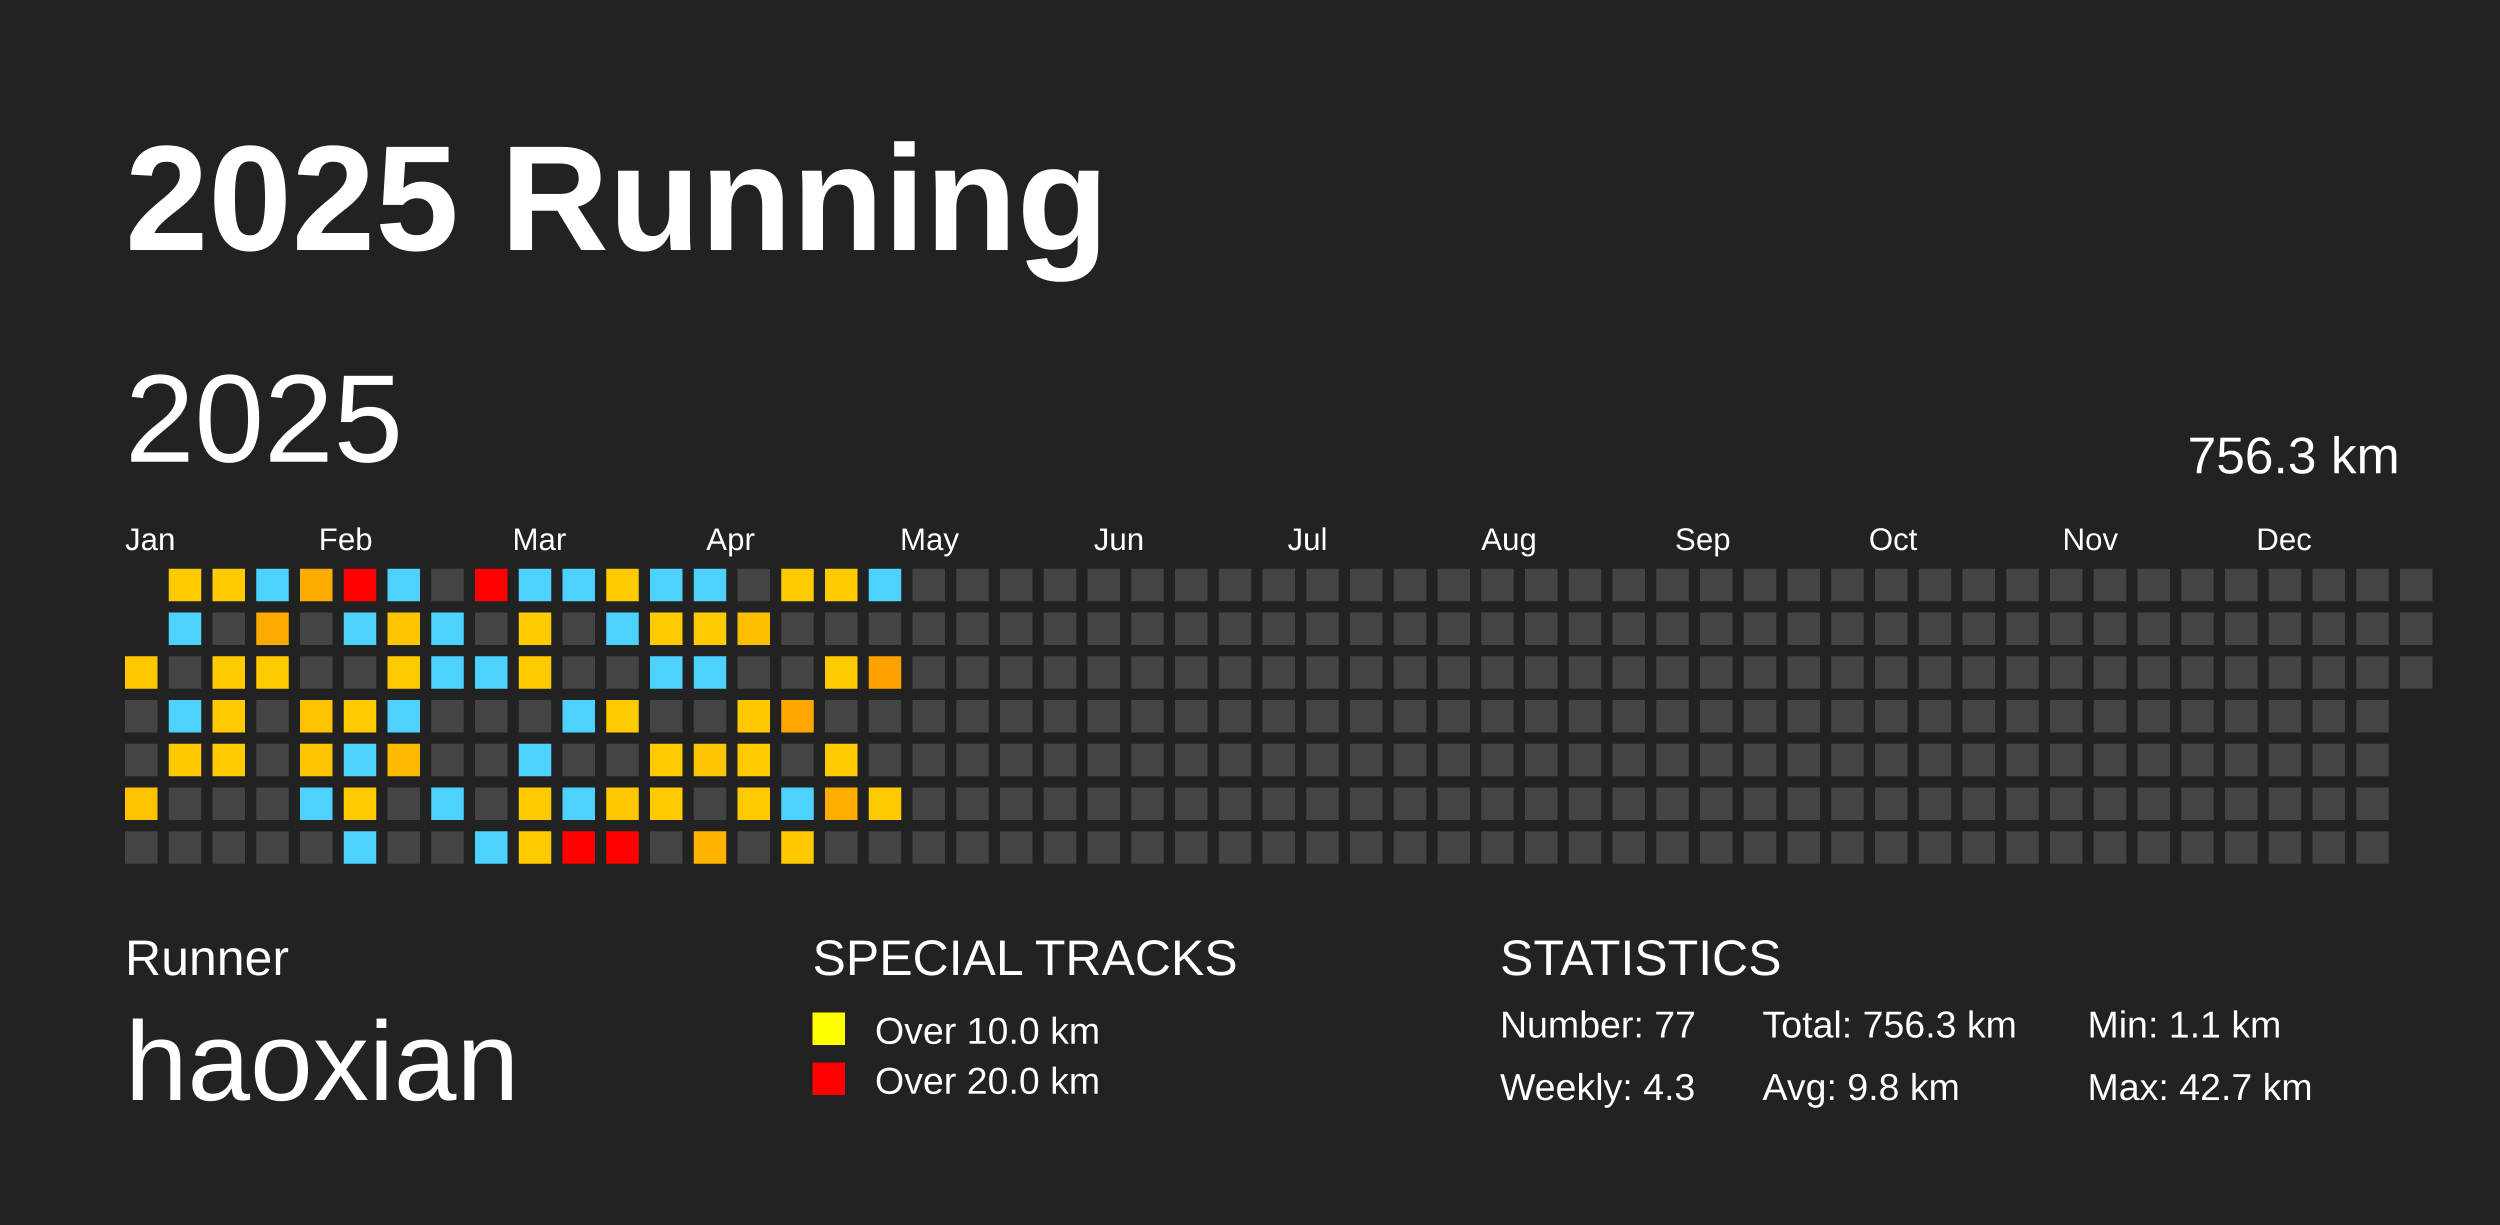
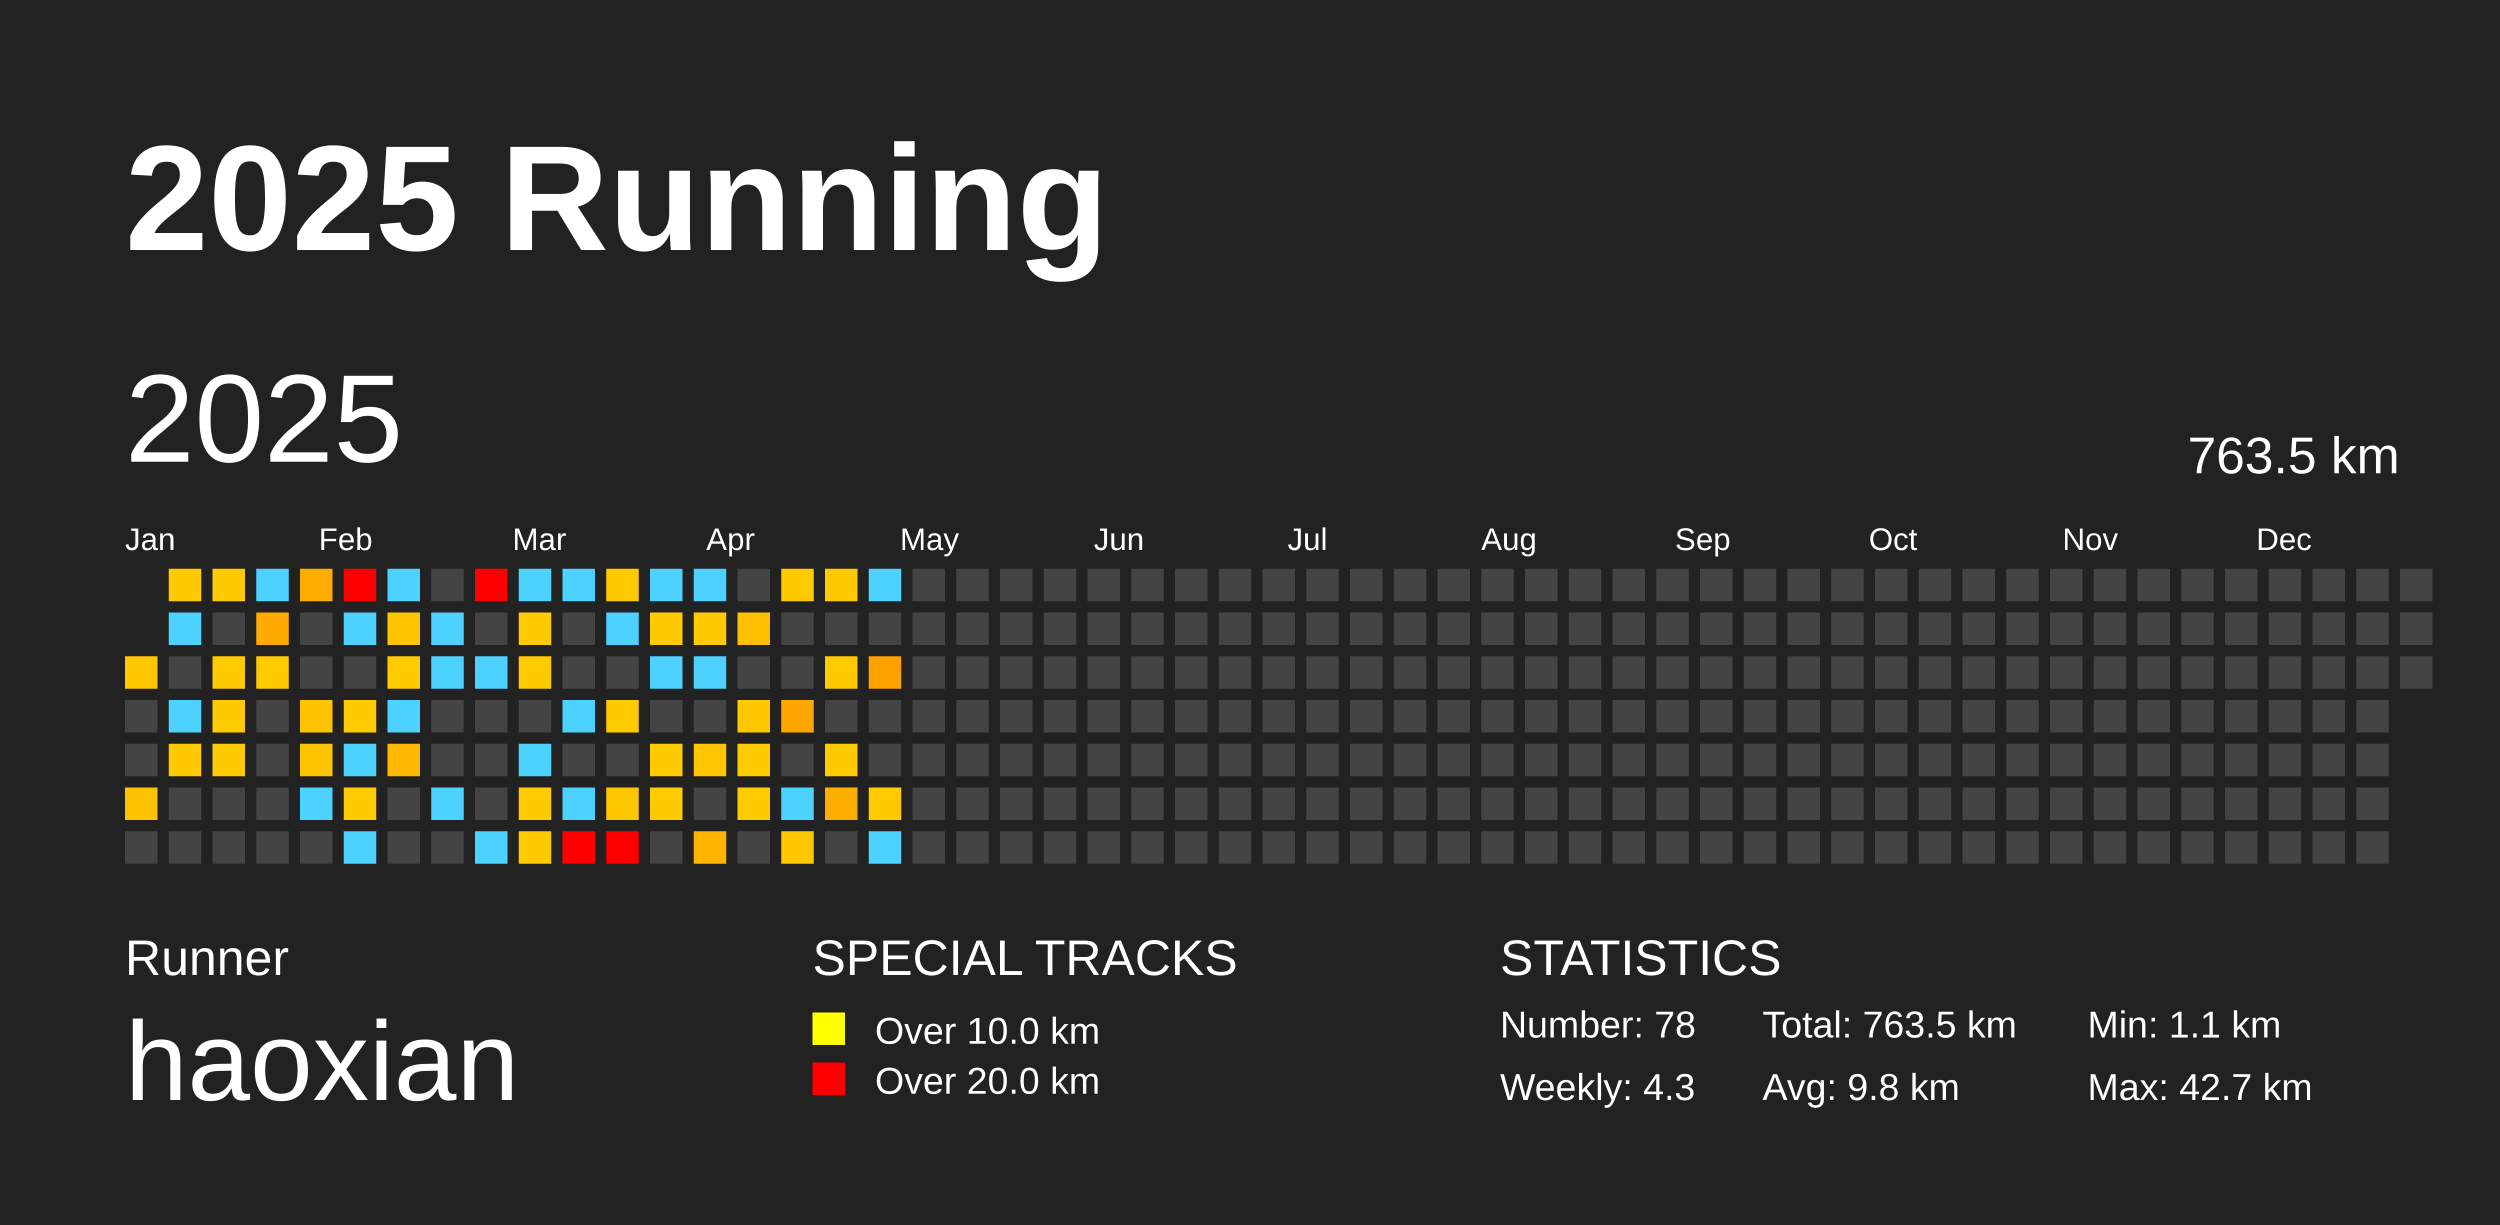
<svg xmlns="http://www.w3.org/2000/svg" baseProfile="full" height="98mm" version="1.1" viewBox="0,0,200,98" width="200mm">
  <defs />
  <rect fill="#222222" height="98" width="200" x="0" y="0" />
  <text fill="#FFFFFF" style="font-size:12px; font-family:Arial; font-weight:bold;" x="10" y="20">2025 Running</text>
  <text fill="#FFFFFF" style="font-size:4px; font-family:Arial" x="10" y="78">Runner</text>
  <text fill="#FFFFFF" style="font-size:9px; font-family:Arial" x="10" y="88">haoxian</text>
  <text fill="#FFFFFF" style="font-size:4px; font-family:Arial" x="65" y="78">SPECIAL TRACKS</text>
  <rect fill="yellow" height="2.6" width="2.6" x="65" y="81" />
  <text fill="#FFFFFF" style="font-size:3px; font-family:Arial" x="70" y="83.5">Over 10.0 km</text>
  <rect fill="red" height="2.6" width="2.6" x="65" y="85" />
  <text fill="#FFFFFF" style="font-size:3px; font-family:Arial" x="70" y="87.5">Over 20.0 km</text>
  <text fill="#FFFFFF" style="font-size:4px; font-family:Arial" x="120" y="78">STATISTICS</text>
-   <text fill="#FFFFFF" style="font-size:3px; font-family:Arial" x="120" y="83">Number: 77</text>
+   <text fill="#FFFFFF" style="font-size:3px; font-family:Arial" x="120" y="83">Number: 78</text>
  <text fill="#FFFFFF" style="font-size:3px; font-family:Arial" x="120" y="88">Weekly: 4.3</text>
-   <text fill="#FFFFFF" style="font-size:3px; font-family:Arial" x="141" y="83">Total: 756.3 km</text>
+   <text fill="#FFFFFF" style="font-size:3px; font-family:Arial" x="141" y="83">Total: 763.5 km</text>
  <text fill="#FFFFFF" style="font-size:3px; font-family:Arial" x="141" y="88">Avg: 9.8 km</text>
  <text fill="#FFFFFF" style="font-size:3px; font-family:Arial" x="167" y="83">Min: 1.1 km</text>
  <text fill="#FFFFFF" style="font-size:3px; font-family:Arial" x="167" y="88">Max: 42.7 km</text>
  <text dominant-baseline="hanging" fill="#FFFFFF" style="font-size:10.0px; font-family:Arial;" x="10" y="30">2025</text>
-   <text dominant-baseline="hanging" fill="#FFFFFF" style="font-size:4.125px; font-family:Arial;" x="175" y="35">756.3 km</text>
+   <text dominant-baseline="hanging" fill="#FFFFFF" style="font-size:4.125px; font-family:Arial;" x="175" y="35">763.5 km</text>
  <text fill="#FFFFFF" style="font-size:2.5px; font-family:Arial" x="10.0" y="44">Jan</text>
  <text fill="#FFFFFF" style="font-size:2.5px; font-family:Arial" x="25.5" y="44">Feb</text>
  <text fill="#FFFFFF" style="font-size:2.5px; font-family:Arial" x="41.0" y="44">Mar</text>
  <text fill="#FFFFFF" style="font-size:2.5px; font-family:Arial" x="56.5" y="44">Apr</text>
  <text fill="#FFFFFF" style="font-size:2.5px; font-family:Arial" x="72.0" y="44">May</text>
  <text fill="#FFFFFF" style="font-size:2.5px; font-family:Arial" x="87.5" y="44">Jun</text>
  <text fill="#FFFFFF" style="font-size:2.5px; font-family:Arial" x="103.0" y="44">Jul</text>
  <text fill="#FFFFFF" style="font-size:2.5px; font-family:Arial" x="118.5" y="44">Aug</text>
  <text fill="#FFFFFF" style="font-size:2.5px; font-family:Arial" x="134.0" y="44">Sep</text>
  <text fill="#FFFFFF" style="font-size:2.5px; font-family:Arial" x="149.5" y="44">Oct</text>
  <text fill="#FFFFFF" style="font-size:2.5px; font-family:Arial" x="165.0" y="44">Nov</text>
  <text fill="#FFFFFF" style="font-size:2.5px; font-family:Arial" x="180.5" y="44">Dec</text>
  <rect fill="#ffc700" height="2.6" width="2.6" x="10.0" y="52.5" />
  <rect fill="#444444" height="2.6" width="2.6" x="10.0" y="56.0" />
  <rect fill="#444444" height="2.6" width="2.6" x="10.0" y="59.5" />
  <rect fill="#ffc200" height="2.6" width="2.6" x="10.0" y="63.0" />
  <rect fill="#444444" height="2.6" width="2.6" x="10.0" y="66.5" />
  <rect fill="#ffcb00" height="2.6" width="2.6" x="13.5" y="45.5" />
  <rect fill="#4dd2ff" height="2.6" width="2.6" x="13.5" y="49.0" />
  <rect fill="#444444" height="2.6" width="2.6" x="13.5" y="52.5" />
  <rect fill="#4dd2ff" height="2.6" width="2.6" x="13.5" y="56.0" />
  <rect fill="#ffc900" height="2.6" width="2.6" x="13.5" y="59.5" />
  <rect fill="#444444" height="2.6" width="2.6" x="13.5" y="63.0" />
  <rect fill="#444444" height="2.6" width="2.6" x="13.5" y="66.5" />
  <rect fill="#ffca00" height="2.6" width="2.6" x="17.0" y="45.5" />
  <rect fill="#444444" height="2.6" width="2.6" x="17.0" y="49.0" />
  <rect fill="#ffca00" height="2.6" width="2.6" x="17.0" y="52.5" />
  <rect fill="#ffca00" height="2.6" width="2.6" x="17.0" y="56.0" />
  <rect fill="#ffca00" height="2.6" width="2.6" x="17.0" y="59.5" />
  <rect fill="#444444" height="2.6" width="2.6" x="17.0" y="63.0" />
  <rect fill="#444444" height="2.6" width="2.6" x="17.0" y="66.5" />
  <rect fill="#4dd2ff" height="2.6" width="2.6" x="20.5" y="45.5" />
  <rect fill="#ffaa00" height="2.6" width="2.6" x="20.5" y="49.0" />
  <rect fill="#ffca00" height="2.6" width="2.6" x="20.5" y="52.5" />
  <rect fill="#444444" height="2.6" width="2.6" x="20.5" y="56.0" />
  <rect fill="#444444" height="2.6" width="2.6" x="20.5" y="59.5" />
  <rect fill="#444444" height="2.6" width="2.6" x="20.5" y="63.0" />
  <rect fill="#444444" height="2.6" width="2.6" x="20.5" y="66.5" />
  <rect fill="#ffac00" height="2.6" width="2.6" x="24.0" y="45.5" />
  <rect fill="#444444" height="2.6" width="2.6" x="24.0" y="49.0" />
  <rect fill="#444444" height="2.6" width="2.6" x="24.0" y="52.5" />
  <rect fill="#ffc200" height="2.6" width="2.6" x="24.0" y="56.0" />
  <rect fill="#ffc400" height="2.6" width="2.6" x="24.0" y="59.5" />
  <rect fill="#4dd2ff" height="2.6" width="2.6" x="24.0" y="63.0" />
  <rect fill="#444444" height="2.6" width="2.6" x="24.0" y="66.5" />
  <rect fill="red" height="2.6" width="2.6" x="27.5" y="45.5" />
  <rect fill="#4dd2ff" height="2.6" width="2.6" x="27.5" y="49.0" />
  <rect fill="#444444" height="2.6" width="2.6" x="27.5" y="52.5" />
  <rect fill="#ffca00" height="2.6" width="2.6" x="27.5" y="56.0" />
  <rect fill="#4dd2ff" height="2.6" width="2.6" x="27.5" y="59.5" />
  <rect fill="#ffca00" height="2.6" width="2.6" x="27.5" y="63.0" />
  <rect fill="#4dd2ff" height="2.6" width="2.6" x="27.5" y="66.5" />
  <rect fill="#4dd2ff" height="2.6" width="2.6" x="31.0" y="45.5" />
  <rect fill="#ffc400" height="2.6" width="2.6" x="31.0" y="49.0" />
  <rect fill="#ffca00" height="2.6" width="2.6" x="31.0" y="52.5" />
  <rect fill="#4dd2ff" height="2.6" width="2.6" x="31.0" y="56.0" />
  <rect fill="#ffb900" height="2.6" width="2.6" x="31.0" y="59.5" />
  <rect fill="#444444" height="2.6" width="2.6" x="31.0" y="63.0" />
  <rect fill="#444444" height="2.6" width="2.6" x="31.0" y="66.5" />
  <rect fill="#444444" height="2.6" width="2.6" x="34.5" y="45.5" />
  <rect fill="#4dd2ff" height="2.6" width="2.6" x="34.5" y="49.0" />
  <rect fill="#4dd2ff" height="2.6" width="2.6" x="34.5" y="52.5" />
  <rect fill="#444444" height="2.6" width="2.6" x="34.5" y="56.0" />
  <rect fill="#444444" height="2.6" width="2.6" x="34.5" y="59.5" />
  <rect fill="#4dd2ff" height="2.6" width="2.6" x="34.5" y="63.0" />
  <rect fill="#444444" height="2.6" width="2.6" x="34.5" y="66.5" />
  <rect fill="red" height="2.6" width="2.6" x="38.0" y="45.5" />
  <rect fill="#444444" height="2.6" width="2.6" x="38.0" y="49.0" />
  <rect fill="#4dd2ff" height="2.6" width="2.6" x="38.0" y="52.5" />
  <rect fill="#444444" height="2.6" width="2.6" x="38.0" y="56.0" />
  <rect fill="#444444" height="2.6" width="2.6" x="38.0" y="59.5" />
  <rect fill="#444444" height="2.6" width="2.6" x="38.0" y="63.0" />
  <rect fill="#4dd2ff" height="2.6" width="2.6" x="38.0" y="66.5" />
  <rect fill="#4dd2ff" height="2.6" width="2.6" x="41.5" y="45.5" />
  <rect fill="#ffca00" height="2.6" width="2.6" x="41.5" y="49.0" />
  <rect fill="#ffca00" height="2.6" width="2.6" x="41.5" y="52.5" />
  <rect fill="#444444" height="2.6" width="2.6" x="41.5" y="56.0" />
  <rect fill="#4dd2ff" height="2.6" width="2.6" x="41.5" y="59.5" />
  <rect fill="#ffca00" height="2.6" width="2.6" x="41.5" y="63.0" />
  <rect fill="#ffcb00" height="2.6" width="2.6" x="41.5" y="66.5" />
  <rect fill="#4dd2ff" height="2.6" width="2.6" x="45.0" y="45.5" />
  <rect fill="#444444" height="2.6" width="2.6" x="45.0" y="49.0" />
  <rect fill="#444444" height="2.6" width="2.6" x="45.0" y="52.5" />
  <rect fill="#4dd2ff" height="2.6" width="2.6" x="45.0" y="56.0" />
  <rect fill="#444444" height="2.6" width="2.6" x="45.0" y="59.5" />
  <rect fill="#4dd2ff" height="2.6" width="2.6" x="45.0" y="63.0" />
  <rect fill="red" height="2.6" width="2.6" x="45.0" y="66.5" />
  <rect fill="#ffca00" height="2.6" width="2.6" x="48.5" y="45.5" />
  <rect fill="#4dd2ff" height="2.6" width="2.6" x="48.5" y="49.0" />
  <rect fill="#444444" height="2.6" width="2.6" x="48.5" y="52.5" />
  <rect fill="#ffca00" height="2.6" width="2.6" x="48.5" y="56.0" />
  <rect fill="#444444" height="2.6" width="2.6" x="48.5" y="59.5" />
  <rect fill="#ffc700" height="2.6" width="2.6" x="48.5" y="63.0" />
  <rect fill="red" height="2.6" width="2.6" x="48.5" y="66.5" />
  <rect fill="#4dd2ff" height="2.6" width="2.6" x="52.0" y="45.5" />
  <rect fill="#ffca00" height="2.6" width="2.6" x="52.0" y="49.0" />
  <rect fill="#4dd2ff" height="2.6" width="2.6" x="52.0" y="52.5" />
  <rect fill="#444444" height="2.6" width="2.6" x="52.0" y="56.0" />
  <rect fill="#ffca00" height="2.6" width="2.6" x="52.0" y="59.5" />
  <rect fill="#ffca00" height="2.6" width="2.6" x="52.0" y="63.0" />
  <rect fill="#444444" height="2.6" width="2.6" x="52.0" y="66.5" />
  <rect fill="#4dd2ff" height="2.6" width="2.6" x="55.5" y="45.5" />
  <rect fill="#ffca00" height="2.6" width="2.6" x="55.5" y="49.0" />
  <rect fill="#4dd2ff" height="2.6" width="2.6" x="55.5" y="52.5" />
  <rect fill="#444444" height="2.6" width="2.6" x="55.5" y="56.0" />
  <rect fill="#ffc500" height="2.6" width="2.6" x="55.5" y="59.5" />
  <rect fill="#444444" height="2.6" width="2.6" x="55.5" y="63.0" />
  <rect fill="#ffb400" height="2.6" width="2.6" x="55.5" y="66.5" />
  <rect fill="#444444" height="2.6" width="2.6" x="59.0" y="45.5" />
  <rect fill="#ffbf00" height="2.6" width="2.6" x="59.0" y="49.0" />
  <rect fill="#444444" height="2.6" width="2.6" x="59.0" y="52.5" />
  <rect fill="#ffc800" height="2.6" width="2.6" x="59.0" y="56.0" />
  <rect fill="#ffcb00" height="2.6" width="2.6" x="59.0" y="59.5" />
  <rect fill="#ffcb00" height="2.6" width="2.6" x="59.0" y="63.0" />
  <rect fill="#444444" height="2.6" width="2.6" x="59.0" y="66.5" />
  <rect fill="#ffca00" height="2.6" width="2.6" x="62.5" y="45.5" />
  <rect fill="#444444" height="2.6" width="2.6" x="62.5" y="49.0" />
  <rect fill="#444444" height="2.6" width="2.6" x="62.5" y="52.5" />
  <rect fill="#ffa700" height="2.6" width="2.6" x="62.5" y="56.0" />
  <rect fill="#444444" height="2.6" width="2.6" x="62.5" y="59.5" />
  <rect fill="#4dd2ff" height="2.6" width="2.6" x="62.5" y="63.0" />
  <rect fill="#ffc800" height="2.6" width="2.6" x="62.5" y="66.5" />
  <rect fill="#ffca00" height="2.6" width="2.6" x="66.0" y="45.5" />
  <rect fill="#444444" height="2.6" width="2.6" x="66.0" y="49.0" />
  <rect fill="#ffca00" height="2.6" width="2.6" x="66.0" y="52.5" />
  <rect fill="#444444" height="2.6" width="2.6" x="66.0" y="56.0" />
  <rect fill="#ffca00" height="2.6" width="2.6" x="66.0" y="59.5" />
  <rect fill="#ffae00" height="2.6" width="2.6" x="66.0" y="63.0" />
  <rect fill="#444444" height="2.6" width="2.6" x="66.0" y="66.5" />
  <rect fill="#4dd2ff" height="2.6" width="2.6" x="69.5" y="45.5" />
  <rect fill="#444444" height="2.6" width="2.6" x="69.5" y="49.0" />
  <rect fill="#ffa200" height="2.6" width="2.6" x="69.5" y="52.5" />
  <rect fill="#444444" height="2.6" width="2.6" x="69.5" y="56.0" />
  <rect fill="#444444" height="2.6" width="2.6" x="69.5" y="59.5" />
  <rect fill="#ffca00" height="2.6" width="2.6" x="69.5" y="63.0" />
-   <rect fill="#444444" height="2.6" width="2.6" x="69.5" y="66.5" />
+   <rect fill="#4dd2ff" height="2.6" width="2.6" x="69.5" y="66.5" />
  <rect fill="#444444" height="2.6" width="2.6" x="73.0" y="45.5" />
  <rect fill="#444444" height="2.6" width="2.6" x="73.0" y="49.0" />
  <rect fill="#444444" height="2.6" width="2.6" x="73.0" y="52.5" />
  <rect fill="#444444" height="2.6" width="2.6" x="73.0" y="56.0" />
  <rect fill="#444444" height="2.6" width="2.6" x="73.0" y="59.5" />
  <rect fill="#444444" height="2.6" width="2.6" x="73.0" y="63.0" />
  <rect fill="#444444" height="2.6" width="2.6" x="73.0" y="66.5" />
  <rect fill="#444444" height="2.6" width="2.6" x="76.5" y="45.5" />
  <rect fill="#444444" height="2.6" width="2.6" x="76.5" y="49.0" />
  <rect fill="#444444" height="2.6" width="2.6" x="76.5" y="52.5" />
  <rect fill="#444444" height="2.6" width="2.6" x="76.5" y="56.0" />
  <rect fill="#444444" height="2.6" width="2.6" x="76.5" y="59.5" />
  <rect fill="#444444" height="2.6" width="2.6" x="76.5" y="63.0" />
  <rect fill="#444444" height="2.6" width="2.6" x="76.5" y="66.5" />
  <rect fill="#444444" height="2.6" width="2.6" x="80.0" y="45.5" />
  <rect fill="#444444" height="2.6" width="2.6" x="80.0" y="49.0" />
  <rect fill="#444444" height="2.6" width="2.6" x="80.0" y="52.5" />
  <rect fill="#444444" height="2.6" width="2.6" x="80.0" y="56.0" />
  <rect fill="#444444" height="2.6" width="2.6" x="80.0" y="59.5" />
  <rect fill="#444444" height="2.6" width="2.6" x="80.0" y="63.0" />
  <rect fill="#444444" height="2.6" width="2.6" x="80.0" y="66.5" />
  <rect fill="#444444" height="2.6" width="2.6" x="83.5" y="45.5" />
  <rect fill="#444444" height="2.6" width="2.6" x="83.5" y="49.0" />
  <rect fill="#444444" height="2.6" width="2.6" x="83.5" y="52.5" />
  <rect fill="#444444" height="2.6" width="2.6" x="83.5" y="56.0" />
  <rect fill="#444444" height="2.6" width="2.6" x="83.5" y="59.5" />
  <rect fill="#444444" height="2.6" width="2.6" x="83.5" y="63.0" />
  <rect fill="#444444" height="2.6" width="2.6" x="83.5" y="66.5" />
  <rect fill="#444444" height="2.6" width="2.6" x="87.0" y="45.5" />
  <rect fill="#444444" height="2.6" width="2.6" x="87.0" y="49.0" />
  <rect fill="#444444" height="2.6" width="2.6" x="87.0" y="52.5" />
  <rect fill="#444444" height="2.6" width="2.6" x="87.0" y="56.0" />
  <rect fill="#444444" height="2.6" width="2.6" x="87.0" y="59.5" />
  <rect fill="#444444" height="2.6" width="2.6" x="87.0" y="63.0" />
  <rect fill="#444444" height="2.6" width="2.6" x="87.0" y="66.5" />
  <rect fill="#444444" height="2.6" width="2.6" x="90.5" y="45.5" />
  <rect fill="#444444" height="2.6" width="2.6" x="90.5" y="49.0" />
  <rect fill="#444444" height="2.6" width="2.6" x="90.5" y="52.5" />
  <rect fill="#444444" height="2.6" width="2.6" x="90.5" y="56.0" />
  <rect fill="#444444" height="2.6" width="2.6" x="90.5" y="59.5" />
  <rect fill="#444444" height="2.6" width="2.6" x="90.5" y="63.0" />
  <rect fill="#444444" height="2.6" width="2.6" x="90.5" y="66.5" />
  <rect fill="#444444" height="2.6" width="2.6" x="94.0" y="45.5" />
  <rect fill="#444444" height="2.6" width="2.6" x="94.0" y="49.0" />
  <rect fill="#444444" height="2.6" width="2.6" x="94.0" y="52.5" />
  <rect fill="#444444" height="2.6" width="2.6" x="94.0" y="56.0" />
  <rect fill="#444444" height="2.6" width="2.6" x="94.0" y="59.5" />
  <rect fill="#444444" height="2.6" width="2.6" x="94.0" y="63.0" />
  <rect fill="#444444" height="2.6" width="2.6" x="94.0" y="66.5" />
  <rect fill="#444444" height="2.6" width="2.6" x="97.5" y="45.5" />
  <rect fill="#444444" height="2.6" width="2.6" x="97.5" y="49.0" />
  <rect fill="#444444" height="2.6" width="2.6" x="97.5" y="52.5" />
  <rect fill="#444444" height="2.6" width="2.6" x="97.5" y="56.0" />
  <rect fill="#444444" height="2.6" width="2.6" x="97.5" y="59.5" />
  <rect fill="#444444" height="2.6" width="2.6" x="97.5" y="63.0" />
  <rect fill="#444444" height="2.6" width="2.6" x="97.5" y="66.5" />
  <rect fill="#444444" height="2.6" width="2.6" x="101.0" y="45.5" />
  <rect fill="#444444" height="2.6" width="2.6" x="101.0" y="49.0" />
  <rect fill="#444444" height="2.6" width="2.6" x="101.0" y="52.5" />
  <rect fill="#444444" height="2.6" width="2.6" x="101.0" y="56.0" />
  <rect fill="#444444" height="2.6" width="2.6" x="101.0" y="59.5" />
  <rect fill="#444444" height="2.6" width="2.6" x="101.0" y="63.0" />
  <rect fill="#444444" height="2.6" width="2.6" x="101.0" y="66.5" />
  <rect fill="#444444" height="2.6" width="2.6" x="104.5" y="45.5" />
  <rect fill="#444444" height="2.6" width="2.6" x="104.5" y="49.0" />
  <rect fill="#444444" height="2.6" width="2.6" x="104.5" y="52.5" />
  <rect fill="#444444" height="2.6" width="2.6" x="104.5" y="56.0" />
  <rect fill="#444444" height="2.6" width="2.6" x="104.5" y="59.5" />
  <rect fill="#444444" height="2.6" width="2.6" x="104.5" y="63.0" />
  <rect fill="#444444" height="2.6" width="2.6" x="104.5" y="66.5" />
  <rect fill="#444444" height="2.6" width="2.6" x="108.0" y="45.5" />
  <rect fill="#444444" height="2.6" width="2.6" x="108.0" y="49.0" />
  <rect fill="#444444" height="2.6" width="2.6" x="108.0" y="52.5" />
  <rect fill="#444444" height="2.6" width="2.6" x="108.0" y="56.0" />
  <rect fill="#444444" height="2.6" width="2.6" x="108.0" y="59.5" />
  <rect fill="#444444" height="2.6" width="2.6" x="108.0" y="63.0" />
  <rect fill="#444444" height="2.6" width="2.6" x="108.0" y="66.5" />
  <rect fill="#444444" height="2.6" width="2.6" x="111.5" y="45.5" />
  <rect fill="#444444" height="2.6" width="2.6" x="111.5" y="49.0" />
  <rect fill="#444444" height="2.6" width="2.6" x="111.5" y="52.5" />
  <rect fill="#444444" height="2.6" width="2.6" x="111.5" y="56.0" />
  <rect fill="#444444" height="2.6" width="2.6" x="111.5" y="59.5" />
  <rect fill="#444444" height="2.6" width="2.6" x="111.5" y="63.0" />
  <rect fill="#444444" height="2.6" width="2.6" x="111.5" y="66.5" />
  <rect fill="#444444" height="2.6" width="2.6" x="115.0" y="45.5" />
  <rect fill="#444444" height="2.6" width="2.6" x="115.0" y="49.0" />
  <rect fill="#444444" height="2.6" width="2.6" x="115.0" y="52.5" />
  <rect fill="#444444" height="2.6" width="2.6" x="115.0" y="56.0" />
  <rect fill="#444444" height="2.6" width="2.6" x="115.0" y="59.5" />
  <rect fill="#444444" height="2.6" width="2.6" x="115.0" y="63.0" />
  <rect fill="#444444" height="2.6" width="2.6" x="115.0" y="66.5" />
  <rect fill="#444444" height="2.6" width="2.6" x="118.5" y="45.5" />
  <rect fill="#444444" height="2.6" width="2.6" x="118.5" y="49.0" />
  <rect fill="#444444" height="2.6" width="2.6" x="118.5" y="52.5" />
  <rect fill="#444444" height="2.6" width="2.6" x="118.5" y="56.0" />
  <rect fill="#444444" height="2.6" width="2.6" x="118.5" y="59.5" />
  <rect fill="#444444" height="2.6" width="2.6" x="118.5" y="63.0" />
  <rect fill="#444444" height="2.6" width="2.6" x="118.5" y="66.5" />
  <rect fill="#444444" height="2.6" width="2.6" x="122.0" y="45.5" />
  <rect fill="#444444" height="2.6" width="2.6" x="122.0" y="49.0" />
  <rect fill="#444444" height="2.6" width="2.6" x="122.0" y="52.5" />
  <rect fill="#444444" height="2.6" width="2.6" x="122.0" y="56.0" />
  <rect fill="#444444" height="2.6" width="2.6" x="122.0" y="59.5" />
  <rect fill="#444444" height="2.6" width="2.6" x="122.0" y="63.0" />
  <rect fill="#444444" height="2.6" width="2.6" x="122.0" y="66.5" />
  <rect fill="#444444" height="2.6" width="2.6" x="125.5" y="45.5" />
  <rect fill="#444444" height="2.6" width="2.6" x="125.5" y="49.0" />
  <rect fill="#444444" height="2.6" width="2.6" x="125.5" y="52.5" />
  <rect fill="#444444" height="2.6" width="2.6" x="125.5" y="56.0" />
  <rect fill="#444444" height="2.6" width="2.6" x="125.5" y="59.5" />
  <rect fill="#444444" height="2.6" width="2.6" x="125.5" y="63.0" />
  <rect fill="#444444" height="2.6" width="2.6" x="125.5" y="66.5" />
  <rect fill="#444444" height="2.6" width="2.6" x="129.0" y="45.5" />
  <rect fill="#444444" height="2.6" width="2.6" x="129.0" y="49.0" />
  <rect fill="#444444" height="2.6" width="2.6" x="129.0" y="52.5" />
  <rect fill="#444444" height="2.6" width="2.6" x="129.0" y="56.0" />
  <rect fill="#444444" height="2.6" width="2.6" x="129.0" y="59.5" />
  <rect fill="#444444" height="2.6" width="2.6" x="129.0" y="63.0" />
  <rect fill="#444444" height="2.6" width="2.6" x="129.0" y="66.5" />
  <rect fill="#444444" height="2.6" width="2.6" x="132.5" y="45.5" />
  <rect fill="#444444" height="2.6" width="2.6" x="132.5" y="49.0" />
  <rect fill="#444444" height="2.6" width="2.6" x="132.5" y="52.5" />
  <rect fill="#444444" height="2.6" width="2.6" x="132.5" y="56.0" />
  <rect fill="#444444" height="2.6" width="2.6" x="132.5" y="59.5" />
  <rect fill="#444444" height="2.6" width="2.6" x="132.5" y="63.0" />
  <rect fill="#444444" height="2.6" width="2.6" x="132.5" y="66.5" />
  <rect fill="#444444" height="2.6" width="2.6" x="136.0" y="45.5" />
  <rect fill="#444444" height="2.6" width="2.6" x="136.0" y="49.0" />
  <rect fill="#444444" height="2.6" width="2.6" x="136.0" y="52.5" />
  <rect fill="#444444" height="2.6" width="2.6" x="136.0" y="56.0" />
  <rect fill="#444444" height="2.6" width="2.6" x="136.0" y="59.5" />
  <rect fill="#444444" height="2.6" width="2.6" x="136.0" y="63.0" />
  <rect fill="#444444" height="2.6" width="2.6" x="136.0" y="66.5" />
  <rect fill="#444444" height="2.6" width="2.6" x="139.5" y="45.5" />
  <rect fill="#444444" height="2.6" width="2.6" x="139.5" y="49.0" />
  <rect fill="#444444" height="2.6" width="2.6" x="139.5" y="52.5" />
  <rect fill="#444444" height="2.6" width="2.6" x="139.5" y="56.0" />
  <rect fill="#444444" height="2.6" width="2.6" x="139.5" y="59.5" />
  <rect fill="#444444" height="2.6" width="2.6" x="139.5" y="63.0" />
  <rect fill="#444444" height="2.6" width="2.6" x="139.5" y="66.5" />
  <rect fill="#444444" height="2.6" width="2.6" x="143.0" y="45.5" />
  <rect fill="#444444" height="2.6" width="2.6" x="143.0" y="49.0" />
  <rect fill="#444444" height="2.6" width="2.6" x="143.0" y="52.5" />
  <rect fill="#444444" height="2.6" width="2.6" x="143.0" y="56.0" />
  <rect fill="#444444" height="2.6" width="2.6" x="143.0" y="59.5" />
  <rect fill="#444444" height="2.6" width="2.6" x="143.0" y="63.0" />
  <rect fill="#444444" height="2.6" width="2.6" x="143.0" y="66.5" />
  <rect fill="#444444" height="2.6" width="2.6" x="146.5" y="45.5" />
  <rect fill="#444444" height="2.6" width="2.6" x="146.5" y="49.0" />
  <rect fill="#444444" height="2.6" width="2.6" x="146.5" y="52.5" />
  <rect fill="#444444" height="2.6" width="2.6" x="146.5" y="56.0" />
  <rect fill="#444444" height="2.6" width="2.6" x="146.5" y="59.5" />
  <rect fill="#444444" height="2.6" width="2.6" x="146.5" y="63.0" />
  <rect fill="#444444" height="2.6" width="2.6" x="146.5" y="66.5" />
  <rect fill="#444444" height="2.6" width="2.6" x="150.0" y="45.5" />
  <rect fill="#444444" height="2.6" width="2.6" x="150.0" y="49.0" />
  <rect fill="#444444" height="2.6" width="2.6" x="150.0" y="52.5" />
  <rect fill="#444444" height="2.6" width="2.6" x="150.0" y="56.0" />
  <rect fill="#444444" height="2.6" width="2.6" x="150.0" y="59.5" />
  <rect fill="#444444" height="2.6" width="2.6" x="150.0" y="63.0" />
  <rect fill="#444444" height="2.6" width="2.6" x="150.0" y="66.5" />
  <rect fill="#444444" height="2.6" width="2.6" x="153.5" y="45.5" />
  <rect fill="#444444" height="2.6" width="2.6" x="153.5" y="49.0" />
  <rect fill="#444444" height="2.6" width="2.6" x="153.5" y="52.5" />
  <rect fill="#444444" height="2.6" width="2.6" x="153.5" y="56.0" />
  <rect fill="#444444" height="2.6" width="2.6" x="153.5" y="59.5" />
  <rect fill="#444444" height="2.6" width="2.6" x="153.5" y="63.0" />
  <rect fill="#444444" height="2.6" width="2.6" x="153.5" y="66.5" />
  <rect fill="#444444" height="2.6" width="2.6" x="157.0" y="45.5" />
  <rect fill="#444444" height="2.6" width="2.6" x="157.0" y="49.0" />
  <rect fill="#444444" height="2.6" width="2.6" x="157.0" y="52.5" />
  <rect fill="#444444" height="2.6" width="2.6" x="157.0" y="56.0" />
  <rect fill="#444444" height="2.6" width="2.6" x="157.0" y="59.5" />
  <rect fill="#444444" height="2.6" width="2.6" x="157.0" y="63.0" />
  <rect fill="#444444" height="2.6" width="2.6" x="157.0" y="66.5" />
  <rect fill="#444444" height="2.6" width="2.6" x="160.5" y="45.5" />
  <rect fill="#444444" height="2.6" width="2.6" x="160.5" y="49.0" />
  <rect fill="#444444" height="2.6" width="2.6" x="160.5" y="52.5" />
  <rect fill="#444444" height="2.6" width="2.6" x="160.5" y="56.0" />
  <rect fill="#444444" height="2.6" width="2.6" x="160.5" y="59.5" />
  <rect fill="#444444" height="2.6" width="2.6" x="160.5" y="63.0" />
  <rect fill="#444444" height="2.6" width="2.6" x="160.5" y="66.5" />
  <rect fill="#444444" height="2.6" width="2.6" x="164.0" y="45.5" />
  <rect fill="#444444" height="2.6" width="2.6" x="164.0" y="49.0" />
  <rect fill="#444444" height="2.6" width="2.6" x="164.0" y="52.5" />
  <rect fill="#444444" height="2.6" width="2.6" x="164.0" y="56.0" />
  <rect fill="#444444" height="2.6" width="2.6" x="164.0" y="59.5" />
  <rect fill="#444444" height="2.6" width="2.6" x="164.0" y="63.0" />
  <rect fill="#444444" height="2.6" width="2.6" x="164.0" y="66.5" />
  <rect fill="#444444" height="2.6" width="2.6" x="167.5" y="45.5" />
  <rect fill="#444444" height="2.6" width="2.6" x="167.5" y="49.0" />
  <rect fill="#444444" height="2.6" width="2.6" x="167.5" y="52.5" />
  <rect fill="#444444" height="2.6" width="2.6" x="167.5" y="56.0" />
  <rect fill="#444444" height="2.6" width="2.6" x="167.5" y="59.5" />
  <rect fill="#444444" height="2.6" width="2.6" x="167.5" y="63.0" />
  <rect fill="#444444" height="2.6" width="2.6" x="167.5" y="66.5" />
  <rect fill="#444444" height="2.6" width="2.6" x="171.0" y="45.5" />
  <rect fill="#444444" height="2.6" width="2.6" x="171.0" y="49.0" />
  <rect fill="#444444" height="2.6" width="2.6" x="171.0" y="52.5" />
  <rect fill="#444444" height="2.6" width="2.6" x="171.0" y="56.0" />
  <rect fill="#444444" height="2.6" width="2.6" x="171.0" y="59.5" />
  <rect fill="#444444" height="2.6" width="2.6" x="171.0" y="63.0" />
  <rect fill="#444444" height="2.6" width="2.6" x="171.0" y="66.5" />
  <rect fill="#444444" height="2.6" width="2.6" x="174.5" y="45.5" />
  <rect fill="#444444" height="2.6" width="2.6" x="174.5" y="49.0" />
  <rect fill="#444444" height="2.6" width="2.6" x="174.5" y="52.5" />
  <rect fill="#444444" height="2.6" width="2.6" x="174.5" y="56.0" />
  <rect fill="#444444" height="2.6" width="2.6" x="174.5" y="59.5" />
  <rect fill="#444444" height="2.6" width="2.6" x="174.5" y="63.0" />
  <rect fill="#444444" height="2.6" width="2.6" x="174.5" y="66.5" />
  <rect fill="#444444" height="2.6" width="2.6" x="178.0" y="45.5" />
  <rect fill="#444444" height="2.6" width="2.6" x="178.0" y="49.0" />
  <rect fill="#444444" height="2.6" width="2.6" x="178.0" y="52.5" />
  <rect fill="#444444" height="2.6" width="2.6" x="178.0" y="56.0" />
  <rect fill="#444444" height="2.6" width="2.6" x="178.0" y="59.5" />
  <rect fill="#444444" height="2.6" width="2.6" x="178.0" y="63.0" />
  <rect fill="#444444" height="2.6" width="2.6" x="178.0" y="66.5" />
  <rect fill="#444444" height="2.6" width="2.6" x="181.5" y="45.5" />
  <rect fill="#444444" height="2.6" width="2.6" x="181.5" y="49.0" />
  <rect fill="#444444" height="2.6" width="2.6" x="181.5" y="52.5" />
  <rect fill="#444444" height="2.6" width="2.6" x="181.5" y="56.0" />
  <rect fill="#444444" height="2.6" width="2.6" x="181.5" y="59.5" />
  <rect fill="#444444" height="2.6" width="2.6" x="181.5" y="63.0" />
  <rect fill="#444444" height="2.6" width="2.6" x="181.5" y="66.5" />
  <rect fill="#444444" height="2.6" width="2.6" x="185.0" y="45.5" />
  <rect fill="#444444" height="2.6" width="2.6" x="185.0" y="49.0" />
  <rect fill="#444444" height="2.6" width="2.6" x="185.0" y="52.5" />
  <rect fill="#444444" height="2.6" width="2.6" x="185.0" y="56.0" />
  <rect fill="#444444" height="2.6" width="2.6" x="185.0" y="59.5" />
  <rect fill="#444444" height="2.6" width="2.6" x="185.0" y="63.0" />
  <rect fill="#444444" height="2.6" width="2.6" x="185.0" y="66.5" />
  <rect fill="#444444" height="2.6" width="2.6" x="188.5" y="45.5" />
  <rect fill="#444444" height="2.6" width="2.6" x="188.5" y="49.0" />
  <rect fill="#444444" height="2.6" width="2.6" x="188.5" y="52.5" />
  <rect fill="#444444" height="2.6" width="2.6" x="188.5" y="56.0" />
  <rect fill="#444444" height="2.6" width="2.6" x="188.5" y="59.5" />
  <rect fill="#444444" height="2.6" width="2.6" x="188.5" y="63.0" />
  <rect fill="#444444" height="2.6" width="2.6" x="188.5" y="66.5" />
  <rect fill="#444444" height="2.6" width="2.6" x="192.0" y="45.5" />
  <rect fill="#444444" height="2.6" width="2.6" x="192.0" y="49.0" />
  <rect fill="#444444" height="2.6" width="2.6" x="192.0" y="52.5" />
</svg>
